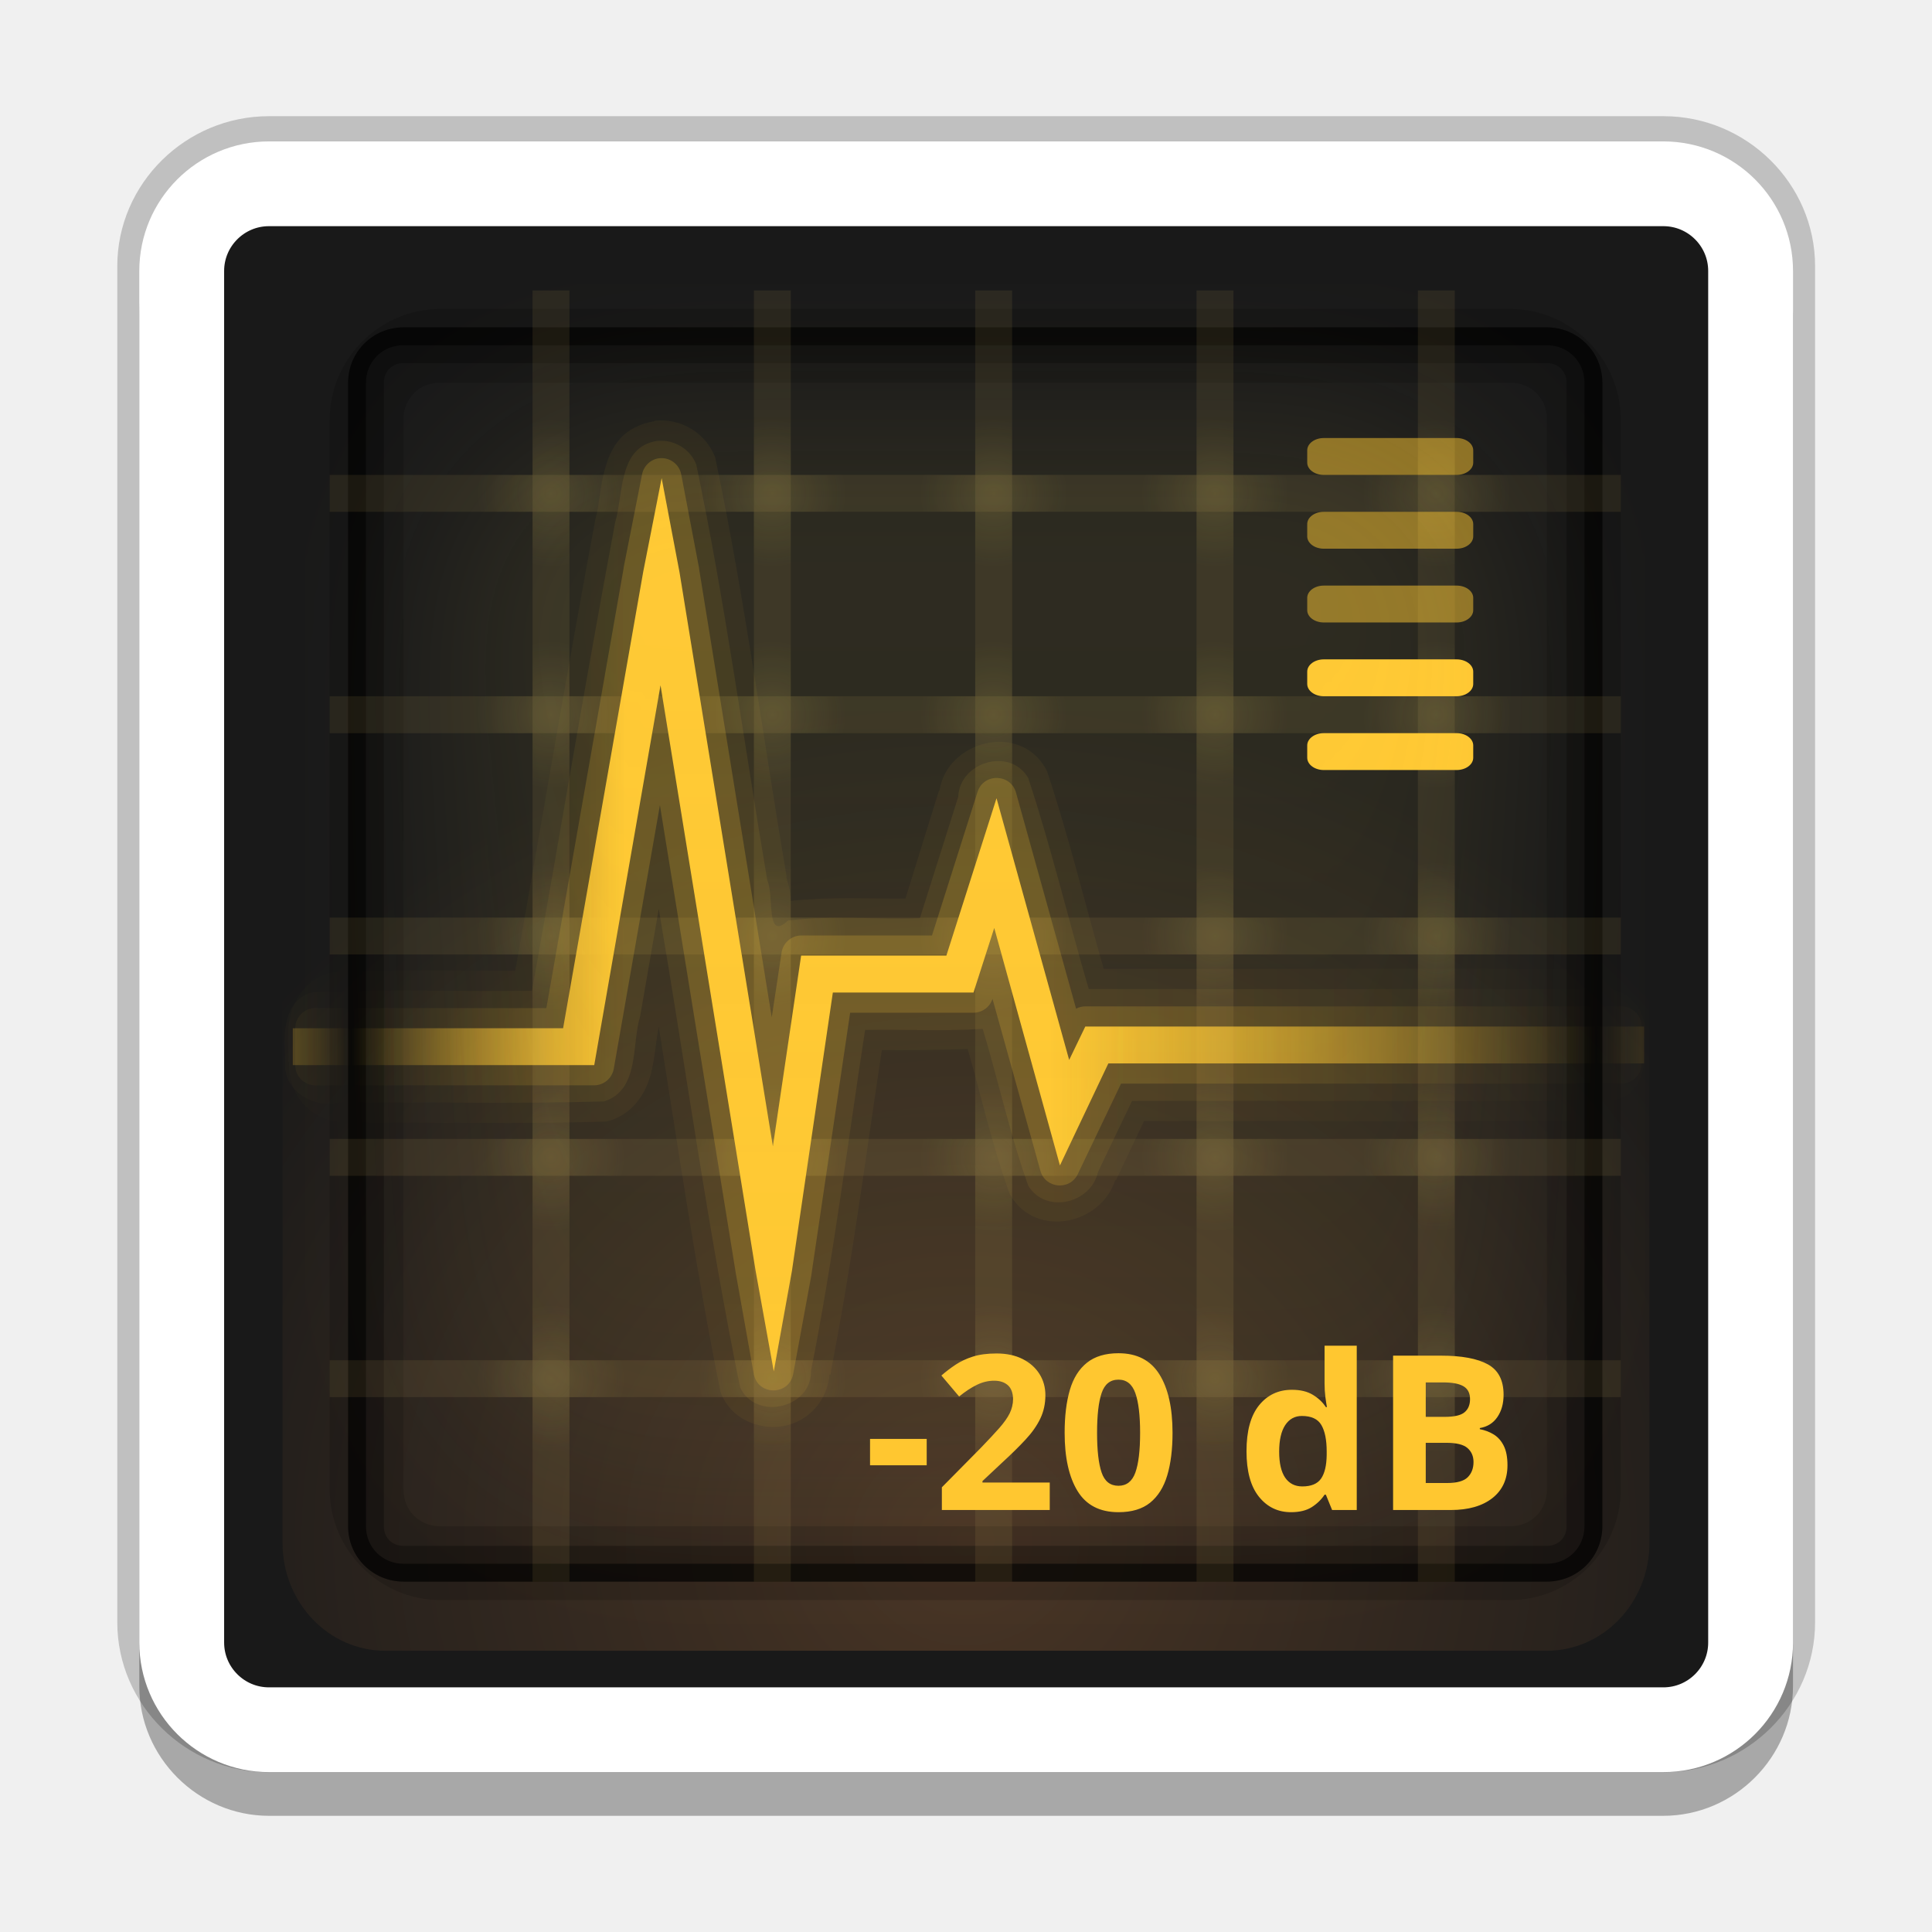
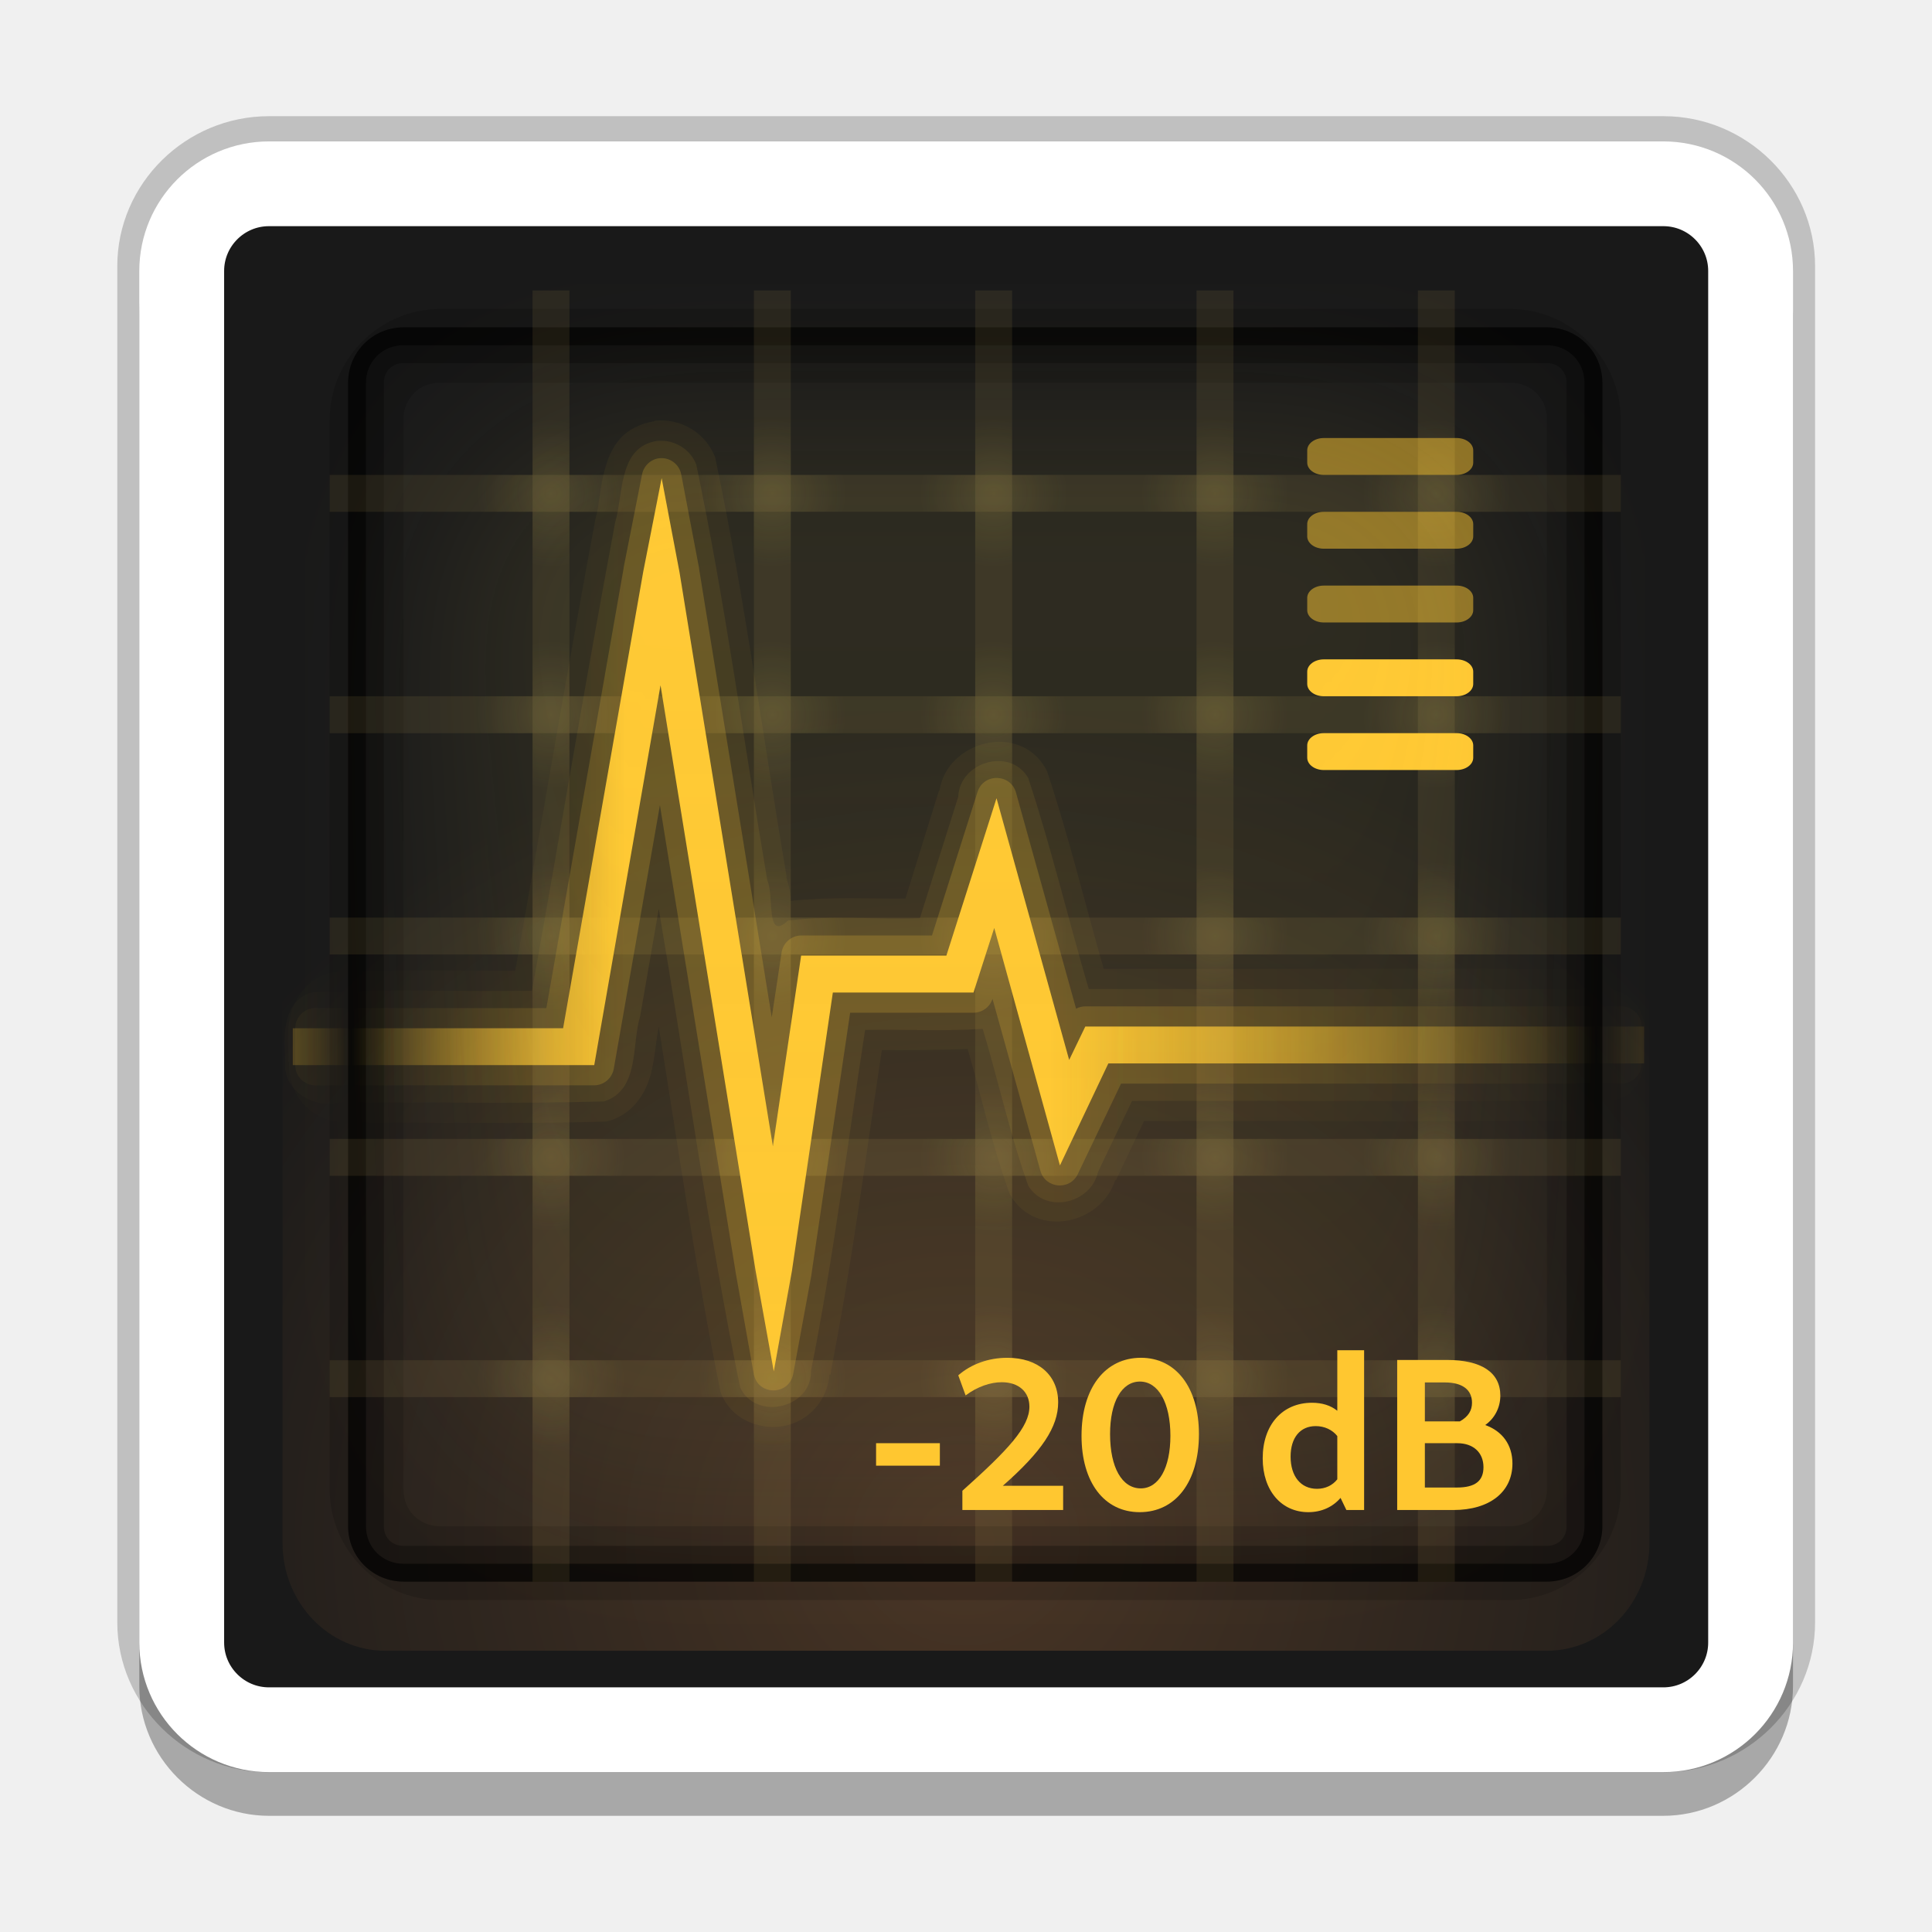
<svg xmlns="http://www.w3.org/2000/svg" xmlns:xlink="http://www.w3.org/1999/xlink" version="1.0" viewBox="0 0 512 512">
  <defs>
-     <linearGradient id="ac">
-       <stop stop-color="#ffc730" stop-opacity="0" offset="0" />
-       <stop stop-color="#ffc730" offset=".22" />
-       <stop stop-color="#ffc730" offset=".561" />
-       <stop stop-color="#ffc730" stop-opacity="0" offset="1" />
-     </linearGradient>
    <linearGradient id="a">
      <stop stop-color="#f8de68" offset="0" />
      <stop stop-color="#f8de68" stop-opacity="0" offset="1" />
    </linearGradient>
    <linearGradient id="ButtonShadow" x1="45.448" x2="45.448" y1="92.54" y2="7.016" gradientTransform="scale(1.0059 .99417)" gradientUnits="userSpaceOnUse">
      <stop offset="0" />
      <stop stop-opacity=".588" offset="1" />
    </linearGradient>
    <filter id="af" color-interpolation-filters="sRGB">
      <feGaussianBlur stdDeviation="1.71" />
    </filter>
    <radialGradient id="aa" cx="28" cy="28" r="4" gradientTransform="translate(33,19)" gradientUnits="userSpaceOnUse" xlink:href="#a" />
    <radialGradient id="z" cx="28" cy="28" r="4" gradientTransform="translate(33,7)" gradientUnits="userSpaceOnUse" xlink:href="#a" />
    <radialGradient id="y" cx="28" cy="28" r="4" gradientTransform="translate(33,-5)" gradientUnits="userSpaceOnUse" xlink:href="#a" />
    <radialGradient id="x" cx="28" cy="28" r="4" gradientTransform="translate(33,43)" gradientUnits="userSpaceOnUse" xlink:href="#a" />
    <radialGradient id="w" cx="28" cy="28" r="4" gradientTransform="translate(33,31)" gradientUnits="userSpaceOnUse" xlink:href="#a" />
    <radialGradient id="v" cx="28" cy="28" r="4" gradientTransform="translate(45,19)" gradientUnits="userSpaceOnUse" xlink:href="#a" />
    <radialGradient id="u" cx="28" cy="28" r="4" gradientTransform="translate(45,7)" gradientUnits="userSpaceOnUse" xlink:href="#a" />
    <radialGradient id="t" cx="28" cy="28" r="4" gradientTransform="translate(45,-5)" gradientUnits="userSpaceOnUse" xlink:href="#a" />
    <radialGradient id="s" cx="28" cy="28" r="4" gradientTransform="translate(45,43)" gradientUnits="userSpaceOnUse" xlink:href="#a" />
    <radialGradient id="r" cx="28" cy="28" r="4" gradientTransform="translate(45,31)" gradientUnits="userSpaceOnUse" xlink:href="#a" />
    <radialGradient id="q" cx="28" cy="28" r="4" gradientTransform="translate(21,19)" gradientUnits="userSpaceOnUse" xlink:href="#a" />
    <radialGradient id="p" cx="28" cy="28" r="4" gradientTransform="translate(21,7)" gradientUnits="userSpaceOnUse" xlink:href="#a" />
    <radialGradient id="o" cx="28" cy="28" r="4" gradientTransform="translate(21,-5)" gradientUnits="userSpaceOnUse" xlink:href="#a" />
    <radialGradient id="n" cx="28" cy="28" r="4" gradientTransform="translate(21,43)" gradientUnits="userSpaceOnUse" xlink:href="#a" />
    <radialGradient id="m" cx="28" cy="28" r="4" gradientTransform="translate(21,31)" gradientUnits="userSpaceOnUse" xlink:href="#a" />
    <radialGradient id="l" cx="28" cy="28" r="4" gradientTransform="translate(-3,19)" gradientUnits="userSpaceOnUse" xlink:href="#a" />
    <radialGradient id="k" cx="28" cy="28" r="4" gradientTransform="translate(-3,7)" gradientUnits="userSpaceOnUse" xlink:href="#a" />
    <radialGradient id="j" cx="28" cy="28" r="4" gradientTransform="translate(-3,-5)" gradientUnits="userSpaceOnUse" xlink:href="#a" />
    <radialGradient id="i" cx="28" cy="28" r="4" gradientTransform="translate(-3,43)" gradientUnits="userSpaceOnUse" xlink:href="#a" />
    <radialGradient id="h" cx="28" cy="28" r="4" gradientTransform="translate(-3,31)" gradientUnits="userSpaceOnUse" xlink:href="#a" />
    <radialGradient id="g" cx="28" cy="28" r="4" gradientTransform="translate(9,19)" gradientUnits="userSpaceOnUse" xlink:href="#a" />
    <radialGradient id="f" cx="28" cy="28" r="4" gradientTransform="translate(9,7)" gradientUnits="userSpaceOnUse" xlink:href="#a" />
    <radialGradient id="e" cx="28" cy="28" r="4" gradientTransform="translate(9,-5)" gradientUnits="userSpaceOnUse" xlink:href="#a" />
    <radialGradient id="d" cx="28" cy="28" r="4" gradientTransform="translate(9,43)" gradientUnits="userSpaceOnUse" xlink:href="#a" />
    <radialGradient id="c" cx="28" cy="28" r="4" gradientTransform="translate(9,31)" gradientUnits="userSpaceOnUse" xlink:href="#a" />
-     <linearGradient id="b" x1="15.594" x2="111.61" y1="61.448" y2="61.448" gradientTransform="matrix(.70315 0 0 .69956 3.1971 4.0472)" gradientUnits="userSpaceOnUse" xlink:href="#ac" spreadMethod="reflect" />
+     <linearGradient id="b" x1="15.594" x2="111.61" y1="61.448" y2="61.448" gradientTransform="matrix(.70315 0 0 .69956 3.1971 4.0472)" gradientUnits="userSpaceOnUse" spreadMethod="reflect">
+       <stop stop-color="#ffc730" stop-opacity="0" offset="0" />
+       <stop stop-color="#ffc730" offset=".22" />
+       <stop stop-color="#ffc730" offset=".561" />
+       <stop stop-color="#ffc730" stop-opacity="0" offset="1" />
+     </linearGradient>
    <radialGradient id="ab" cx="47.5" cy="79.699" r="37.054" gradientTransform="matrix(1.3277 1.1881e-8 -1.0993e-8 1.2284 -15.567 -18.146)" gradientUnits="userSpaceOnUse">
      <stop stop-color="#493525" offset="0" />
      <stop stop-color="#191919" offset="1" />
    </radialGradient>
    <clipPath id="ag">
-       <rect x="6" y="6" width="84" height="84" rx="6" ry="6" fill="#ffffff" />
+       <rect x="6" y="6" width="84" height="84" rx="6" ry="6" fill="#fff" />
    </clipPath>
    <filter id="ae" x="-.192" y="-.192" width="1.384" height="1.384" color-interpolation-filters="sRGB">
      <feGaussianBlur stdDeviation="5.28" />
    </filter>
    <linearGradient id="ad" x1="48" x2="48" y1="20.221" y2="138.66" gradientUnits="userSpaceOnUse" xlink:href="#a" />
  </defs>
  <g transform="matrix(1.1594 0 0 1.1584 1014.2 -205.32)" fill-rule="evenodd">
-     <path d="m-813.32 208.8c-16.264 0-29.661 13.237-29.661 29.319v310.28c0 16.081 13.395 29.325 29.661 29.325h318.81c16.267 0 29.657-13.245 29.657-29.325v-310.28c0-16.079-13.392-29.319-29.657-29.319zm0 19.177h318.81c5.784 0 10.258 4.424 10.258 10.141v310.28c0 5.718-4.478 10.149-10.258 10.149h-318.81c-5.781 0-10.266-4.435-10.266-10.149v-310.28c0-5.715 4.483-10.141 10.266-10.141z" color="#000000000" color-rendering="auto" dominant-baseline="auto" fill="#ffffff" image-rendering="auto" opacity=".2" shape-rendering="auto" solid-color="#000000000" stroke="#000000" stroke-linejoin="round" stroke-width="9.946" style="font-feature-settings:normal;font-variant-alternates:normal;font-variant-caps:normal;font-variant-ligatures:normal;font-variant-numeric:normal;font-variant-position:normal;isolation:auto;mix-blend-mode:normal;shape-padding:0;text-decoration-color:#000000000;text-decoration-line:none;text-decoration-style:solid;text-indent:0;text-orientation:mixed;text-transform:none;white-space:normal" />
+     <path d="m-813.32 208.8c-16.264 0-29.661 13.237-29.661 29.319v310.28c0 16.081 13.395 29.325 29.661 29.325h318.81c16.267 0 29.657-13.245 29.657-29.325v-310.28c0-16.079-13.392-29.319-29.657-29.319zm0 19.177h318.81c5.784 0 10.258 4.424 10.258 10.141v310.28c0 5.718-4.478 10.149-10.258 10.149h-318.81c-5.781 0-10.266-4.435-10.266-10.149v-310.28c0-5.715 4.483-10.141 10.266-10.141z" color="#000000000" color-rendering="auto" dominant-baseline="auto" fill="#fff" image-rendering="auto" opacity=".2" shape-rendering="auto" solid-color="#000000000" stroke="#000" stroke-linejoin="round" stroke-width="9.946" style="font-feature-settings:normal;font-variant-alternates:normal;font-variant-caps:normal;font-variant-ligatures:normal;font-variant-numeric:normal;font-variant-position:normal;isolation:auto;mix-blend-mode:normal;shape-padding:0;text-decoration-color:#000000000;text-decoration-line:none;text-decoration-style:solid;text-indent:0;text-orientation:mixed;text-transform:none;white-space:normal" />
    <path d="m-813.27 219.59c-16.26 0-29.653 13.388-29.653 29.651v313.76c0 16.263 13.391 29.653 29.653 29.653h318.69c16.263 0 29.651-13.393 29.651-29.653v-313.76c0-16.26-13.391-29.651-29.651-29.651z" opacity=".3" stroke-width="1.333" />
-     <path d="m-813.27 219.29h318.7c11.021 0 19.953 8.932 19.953 19.953v313.76c0 11.021-8.932 19.958-19.953 19.958h-318.7c-11.021 0-19.958-8.938-19.958-19.958v-313.76c0-11.021 8.938-19.953 19.958-19.953z" fill="#191919" stroke="#ffffff" stroke-linejoin="round" stroke-width="19.392" />
+     <path d="m-813.27 219.29h318.7c11.021 0 19.953 8.932 19.953 19.953v313.76c0 11.021-8.932 19.958-19.953 19.958h-318.7c-11.021 0-19.958-8.938-19.958-19.958v-313.76c0-11.021 8.938-19.953 19.958-19.953z" fill="#191919" stroke="#fff" stroke-linejoin="round" stroke-width="19.392" />
  </g>
  <g transform="translate(0,416)" display="none">
    <rect x="5" y="7" width="86" height="85" rx="6" ry="6" fill="url(#ButtonShadow)" filter="url(#af)" opacity=".9" />
  </g>
  <g transform="matrix(4.888 0 0 4.888 23.821 18.322)">
    <rect x="10.446" y="11.5" width="74.107" height="74.25" rx="5.567" ry="5.838" fill="url(#ab)" />
-     <g>
-       <path d="m19 13c-3.289 0-6 2.711-6 6v58c0 3.289 2.711 6 6 6h58c3.289 0 6-2.711 6-6v-58c0-3.289-2.711-6-6-6zm0 4h58c1.143 0 2 0.857 2 2v58c0 1.143-0.857 2-2 2h-58c-1.143 0-2-0.857-2-2v-58c0-1.143 0.857-2 2-2z" color="#000000000" opacity=".15" style="text-decoration-line:none;text-indent:0;text-transform:none" />
-       <path d="m17 14c-1.662 0-3 1.338-3 3v62c0 1.662 1.338 3 3 3h62c1.662 0 3-1.338 3-3v-62c0-1.662-1.338-3-3-3zm0 1.938h62c0.618 0 1.062 0.444 1.062 1.062v62c0 0.618-0.444 1.062-1.062 1.062h-62c-0.618 0-1.062-0.444-1.062-1.062v-62c0-0.618 0.444-1.062 1.062-1.062z" color="#000000000" opacity=".3" />
-       <path d="m17 14c-1.662 0-3 1.338-3 3v62c0 1.662 1.338 3 3 3h62c1.662 0 3-1.338 3-3v-62c0-1.662-1.338-3-3-3zm0 0.969h62c1.14 0 2.031 0.891 2.031 2.031v62c0 1.14-0.891 2.031-2.031 2.031h-62c-1.14 0-2.031-0.891-2.031-2.031v-62c0-1.14 0.891-2.031 2.031-2.031z" color="#000000000" opacity=".6" />
-     </g>
+     <path d="m19 13c-3.289 0-6 2.711-6 6v58c0 3.289 2.711 6 6 6h58c3.289 0 6-2.711 6-6v-58c0-3.289-2.711-6-6-6zm0 4h58c1.143 0 2 0.857 2 2v58c0 1.143-0.857 2-2 2h-58c-1.143 0-2-0.857-2-2v-58c0-1.143 0.857-2 2-2z" color="#000000000" opacity=".15" style="text-decoration-line:none;text-indent:0;text-transform:none" />
+     <path d="m17 14c-1.662 0-3 1.338-3 3v62c0 1.662 1.338 3 3 3h62c1.662 0 3-1.338 3-3v-62c0-1.662-1.338-3-3-3zm0 1.938h62c0.618 0 1.062 0.444 1.062 1.062v62c0 0.618-0.444 1.062-1.062 1.062h-62c-0.618 0-1.062-0.444-1.062-1.062v-62c0-0.618 0.444-1.062 1.062-1.062z" color="#000000000" opacity=".3" />
+     <path d="m17 14c-1.662 0-3 1.338-3 3v62c0 1.662 1.338 3 3 3h62c1.662 0 3-1.338 3-3v-62c0-1.662-1.338-3-3-3zm0 0.969h62c1.14 0 2.031 0.891 2.031 2.031v62c0 1.14-0.891 2.031-2.031 2.031h-62c-1.14 0-2.031-0.891-2.031-2.031v-62c0-1.14 0.891-2.031 2.031-2.031z" color="#000000000" opacity=".6" />
  </g>
  <g transform="matrix(4.888 0 0 4.888 23.821 18.322)">
    <g fill="none" stroke="#ffd86e" stroke-width="2">
      <path d="m73 12v70" opacity=".08" />
      <path d="m61 12v70" opacity=".08" />
      <path d="m49 12v70" opacity=".08" />
      <path d="m37 12v70" opacity=".08" />
      <path d="m25 12v70" opacity=".08" />
    </g>
    <g fill="none" stroke="#ffd86e" stroke-width="2">
      <path d="m13 71h70" opacity=".08" />
      <path d="m13 59h70" opacity=".08" />
      <path d="m13 47h70" opacity=".08" />
      <path d="m13 35h70" opacity=".08" />
      <path d="m13 23h70" opacity=".08" />
    </g>
    <g opacity=".75">
      <path d="m57 46h8v2h-8zm5-3v8h-2v-8z" fill="url(#aa)" opacity=".15" />
      <path d="m57 34h8v2h-8zm5-3v8h-2v-8z" fill="url(#z)" opacity=".15" />
      <path d="m57 22h8v2h-8zm5-3v8h-2v-8z" fill="url(#y)" opacity=".15" />
      <path d="m57 70h8v2h-8zm5-3v8h-2v-8z" fill="url(#x)" opacity=".15" />
      <path d="m57 58h8v2h-8zm5-3v8h-2v-8z" fill="url(#w)" opacity=".15" />
      <path d="m69 46h8v2h-8zm5-3v8h-2v-8z" fill="url(#v)" opacity=".15" />
      <path d="m69 34h8v2h-8zm5-3v8h-2v-8z" fill="url(#u)" opacity=".15" />
      <path d="m69 22h8v2h-8zm5-3v8h-2v-8z" fill="url(#t)" opacity=".15" />
      <path d="m69 70h8v2h-8zm5-3v8h-2v-8z" fill="url(#s)" opacity=".15" />
      <path d="m69 58h8v2h-8zm5-3v8h-2v-8z" fill="url(#r)" opacity=".15" />
      <path d="m45 46h8v2h-8zm5-3v8h-2v-8z" fill="url(#q)" opacity=".15" />
      <path d="m45 34h8v2h-8zm5-3v8h-2v-8z" fill="url(#p)" opacity=".15" />
      <path d="m45 22h8v2h-8zm5-3v8h-2v-8z" fill="url(#o)" opacity=".15" />
      <path d="m45 70h8v2h-8zm5-3v8h-2v-8z" fill="url(#n)" opacity=".15" />
      <path d="m45 58h8v2h-8zm5-3v8h-2v-8z" fill="url(#m)" opacity=".15" />
      <path d="m21 46h8v2h-8zm5-3v8h-2v-8z" fill="url(#l)" opacity=".15" />
      <path d="m21 34h8v2h-8zm5-3v8h-2v-8z" fill="url(#k)" opacity=".15" />
      <path d="m21 22h8v2h-8zm5-3v8h-2v-8z" fill="url(#j)" opacity=".15" />
      <path d="m21 70h8v2h-8zm5-3v8h-2v-8z" fill="url(#i)" opacity=".15" />
      <path d="m21 58h8v2h-8zm5-3v8h-2v-8z" fill="url(#h)" opacity=".15" />
      <path d="m33 46h8v2h-8zm5-3v8h-2v-8z" fill="url(#g)" opacity=".15" />
      <path d="m33 34h8v2h-8zm5-3v8h-2v-8z" fill="url(#f)" opacity=".15" />
      <path d="m33 22h8v2h-8zm5-3v8h-2v-8z" fill="url(#e)" opacity=".15" />
      <path d="m33 70h8v2h-8zm5-3v8h-2v-8z" fill="url(#d)" opacity=".15" />
      <path d="m33 58h8v2h-8zm5-3v8h-2v-8z" fill="url(#c)" opacity=".15" />
    </g>
  </g>
  <g transform="matrix(4.888 0 0 4.888 23.821 18.322)">
    <path d="m30 27.25-4.344 24.75h-14.656v2h16.344l3.594-20.594 5.156 31.75 0.984 5.446 0.984-5.446 2.219-15.094h7.625l1.125-3.5 3.562 12.875 2.625-5.531h29.045v-2h-30.295l-0.875 1.812-3.938-14.188-2.719 8.531h-7.875l-1.531 10.344-5.062-31.125-0.969-5.105z" fill="url(#b)" fill-rule="evenodd" />
    <g fill="#ffc730">
      <rect x="66" y="36" width="9" height="2" rx=".9" ry=".667" />
      <rect x="66" y="32" width="9" height="2" rx=".9" ry=".667" />
      <rect x="66" y="28" width="9" height="2" rx=".9" ry=".667" opacity=".5" />
      <rect x="66" y="24" width="9" height="2" rx=".9" ry=".667" opacity=".5" />
      <rect x="66" y="20" width="9" height="2" rx=".9" ry=".667" opacity=".5" />
    </g>
    <g fill="url(#b)" fill-rule="evenodd">
      <path d="m30.625 19.062c-0.011 0.01-0.021 0.021-0.031 0.031-0.741 0.117-1.411 0.454-1.844 0.938s-0.662 1.065-0.812 1.594c-0.302 1.057-0.332 2.086-0.5 2.656-0.013 0.041-0.023 0.083-0.031 0.125-1.529 8.155-2.89 16.321-4.344 24.469-4.167 0.02-5.519-0.077-9.73 0.062-0.074 0.003-0.147 0.013-0.219 0.031-1.227 0.282-1.967 1.309-2.219 2.25-0.228 0.85-0.178 1.662-0.125 2.344 0.006 0.073-0.037 0.181-0.031 0.25h0.062c-0.054 1.058 0.388 2.046 1.125 2.625 0.735 0.577 1.715 0.805 2.688 0.656v0.031c5.346-0.042 7.896 0.085 13.292-0.062 0.107-0.005 0.212-0.026 0.312-0.062 1.386-0.449 2.028-1.709 2.25-2.75 0.201-0.941 0.246-1.777 0.375-2.344 1.056 6.601 2.013 13.223 3.344 19.781 0.021 0.087 0.052 0.171 0.094 0.25 0.66 1.416 2.243 1.891 3.5 1.594 1.177-0.279 2.21-1.341 2.312-2.75h0.062c0.016-0.083 0.015-0.167 0.031-0.25 1.137-5.773 1.876-11.59 2.75-17.344 1.519-0.002 3.063-0.001 4.656-0.062 0.729 2.538 1.32 5.189 2.25 7.781 0.025 0.065 0.057 0.128 0.094 0.188 1.387 2.3 4.896 1.549 5.656-0.875l0.031 0.031 1.531-3.219c9.983-0.017 13.433 0.04 23.422-0.031 0.063-0.005 0.126-0.015 0.188-0.031 1.147-0.218 1.95-1.086 2.281-1.969 0.279-0.745 0.251-1.487 0.188-2.188h0.031c0.022-0.097-0.013-0.185 0-0.281 0.006-0.043-0.004-0.082 0-0.125 0.186-2.05-1.561-3.885-3.656-3.594v-0.031h-24.641c-1.012-3.523-1.883-7.141-3.062-10.688-0.025-0.065-0.057-0.128-0.094-0.188-1.42-2.507-5.354-1.486-5.75 1.219h-0.031l-1.812 5.844c-1.987 0.016-4.067-0.102-6.219 0.125-0.01-0.133-0.019-0.229-0.031-0.375-0.023-0.278-0.111-0.574-0.219-0.906h0.031c-1.276-7.491-2.266-15.082-3.844-22.594-0.007-0.053-0.017-0.105-0.031-0.156-0.503-1.349-1.885-2.151-3.281-2z" opacity=".05" />
      <path d="m30.75 20.156c-2.109 0.332-1.814 2.871-2.274 4.434-1.583 8.441-2.991 16.922-4.508 25.378-4.486 0.043-7.363-0.085-11.832 0.062-1.671 0.384-1.648 2.33-1.531 3.687-0.217 1.532 1.373 2.641 2.795 2.313 5.369-0.042 9.116 0.084 14.475-0.062 1.952-0.632 1.477-3.058 1.96-4.634l1.008-5.803c1.473 8.657 2.668 17.372 4.406 25.938 0.862 1.849 3.908 1.126 3.85-0.907 1.217-6.115 1.977-12.305 2.931-18.468 2.123-0.042 4.262 0.084 6.375-0.062 0.852 2.821 1.479 5.74 2.469 8.5 0.937 1.554 3.401 0.977 3.779-0.735l1.847-3.858c10.207-0.021 15.926 0.042 26.124-0.031 1.539-0.292 1.821-2.031 1.625-3.336 0.345-1.539-1.036-3.029-2.604-2.695h-27.489c-1.12-3.8-2.036-7.695-3.281-11.438-0.961-1.697-3.724-0.888-3.797 1.015l-2.078 6.579c-2.38 0.079-4.805-0.162-7.156 0.125-1.217 1.183-0.741-1.408-1.115-2.17-1.28-7.518-2.287-15.092-3.853-22.549-0.316-0.847-1.228-1.379-2.125-1.281z" opacity=".08" />
      <path d="m30.875 21.094c-0.469 0.057-0.848 0.411-0.938 0.875l-1 5.062c-1.49e-4 0.01-1.49e-4 0.021 0 0.031l-4.188 23.844h-12.522c-0.605-0.003-1.096 0.489-1.094 1.094v2c-0.003 0.605 0.489 1.096 1.094 1.094h15.116c0.527-0.005 0.974-0.387 1.062-0.906l2.5-14.281 4.125 25.438 0.969 5.438c0.254 1.134 1.871 1.134 2.125 0l1-5.438c1.49e-4 -0.01 1.49e-4 -0.021 0-0.031l2.094-14.156h6.688c0.469-0.002 0.885-0.304 1.031-0.75l2.594 9.312c0.265 0.972 1.593 1.095 2.031 0.188l2.344-4.906h27.13c0.605 0.003 1.096-0.489 1.094-1.094v-2c0.003-0.605-0.489-1.096-1.094-1.094h-29.068c-0.174 0.001-0.346 0.044-0.5 0.125l-3.25-11.688c-0.268-1.063-1.762-1.108-2.094-0.062l-2.469 7.781h-7.094c-0.537 0.008-0.988 0.406-1.062 0.938l-0.531 3.5-3.938-24.312c1.49e-4 -0.01 1.49e-4 -0.021 0-0.031l-0.969-5.094c-0.108-0.556-0.624-0.937-1.188-0.875z" opacity=".2" />
    </g>
  </g>
-   <rect transform="matrix(4.2286 0 0 4.2286 55.47 49.971)" x="15" y="15" width="66" height="66" rx="12" ry="12" clip-path="url(#ag)" fill="url(#ad)" filter="url(#ae)" opacity=".1" stroke="#ffffff" stroke-linecap="round" stroke-width=".5" />
-   <text x="228.851" y="400.168" fill="#ffc730" font-family="Cantarell" font-size="57.303px" font-weight="bold" letter-spacing="0px" stroke-width="2.149" word-spacing="0px" style="line-height:1.25" xml:space="preserve">
-     <tspan x="228.851" y="400.168" fill="#ffc730" stroke-width="2.149">-20 dB</tspan>
-   </text>
+   <rect transform="matrix(4.2286 0 0 4.2286 55.47 49.971)" x="15" y="15" width="66" height="66" rx="12" ry="12" clip-path="url(#ag)" fill="url(#ad)" filter="url(#ae)" opacity=".1" stroke="#fff" stroke-linecap="round" stroke-width=".5" />
+   <g fill="#ffc730" stroke-width="2.149" aria-label="-20 dB">
+     <path d="m232.17 388.42h16.904v-5.96h-16.904z" />
+     <path d="m255.04 400.17h26.703v-6.418h-15.988c10.372-9.111 14.67-15.586 14.67-22.119 0-7.22-5.329-11.804-13.466-11.804-4.985 0-9.57 1.662-13.008 4.641l1.948 5.329c3.152-2.349 6.59-3.495 9.57-3.495 4.527 0 7.335 2.579 7.335 6.475 0 5.329-5.501 11.346-17.764 22.291z" />
+     <path d="m302.03 400.74c9.512 0 15.701-8.022 15.701-20.686 0-12.32-6.074-20.228-15.357-20.228-9.57 0-15.758 8.08-15.758 20.686 0 12.32 6.017 20.228 15.415 20.228zm0.287-6.303c-4.985 0-8.137-5.558-8.137-14.383 0-8.538 3.094-13.925 7.908-13.925 4.871 0 8.08 5.616 8.08 14.383 0 8.538-3.094 13.925-7.851 13.925z" />
+     <path d="m346.72 400.74c3.495 0 6.475-1.375 8.538-3.782l1.547 3.209h4.699v-42.347h-7.106v16.045c-1.776-1.433-4.069-2.12-6.704-2.12-7.851 0-13.065 5.845-13.065 14.727 0 8.595 4.985 14.268 12.091 14.268zm7.679-8.71c-1.261 1.605-3.152 2.521-5.386 2.521-4.298 0-6.991-3.324-6.991-8.538 0-4.985 2.521-8.08 6.647-8.08 2.349 0 4.412 0.974 5.73 2.636z" />
+     <path d="m370.27 400.17h14.899c9.57 0 15.644-4.756 15.644-12.32 0-4.985-2.693-8.595-7.22-10.2 2.464-1.719 4.011-4.584 4.011-7.793 0-6.131-4.985-9.455-14.154-9.455h-13.18zm7.335-17.707h8.595c4.298 0 6.934 2.521 6.934 6.361 0 3.667-2.235 5.386-7.048 5.386h-8.481zm9.283-5.788h-9.283v-10.315h5.272c4.699 0 7.22 1.948 7.22 5.386 0 2.063-0.974 3.667-3.209 4.928z" />
+   </g>
</svg>
